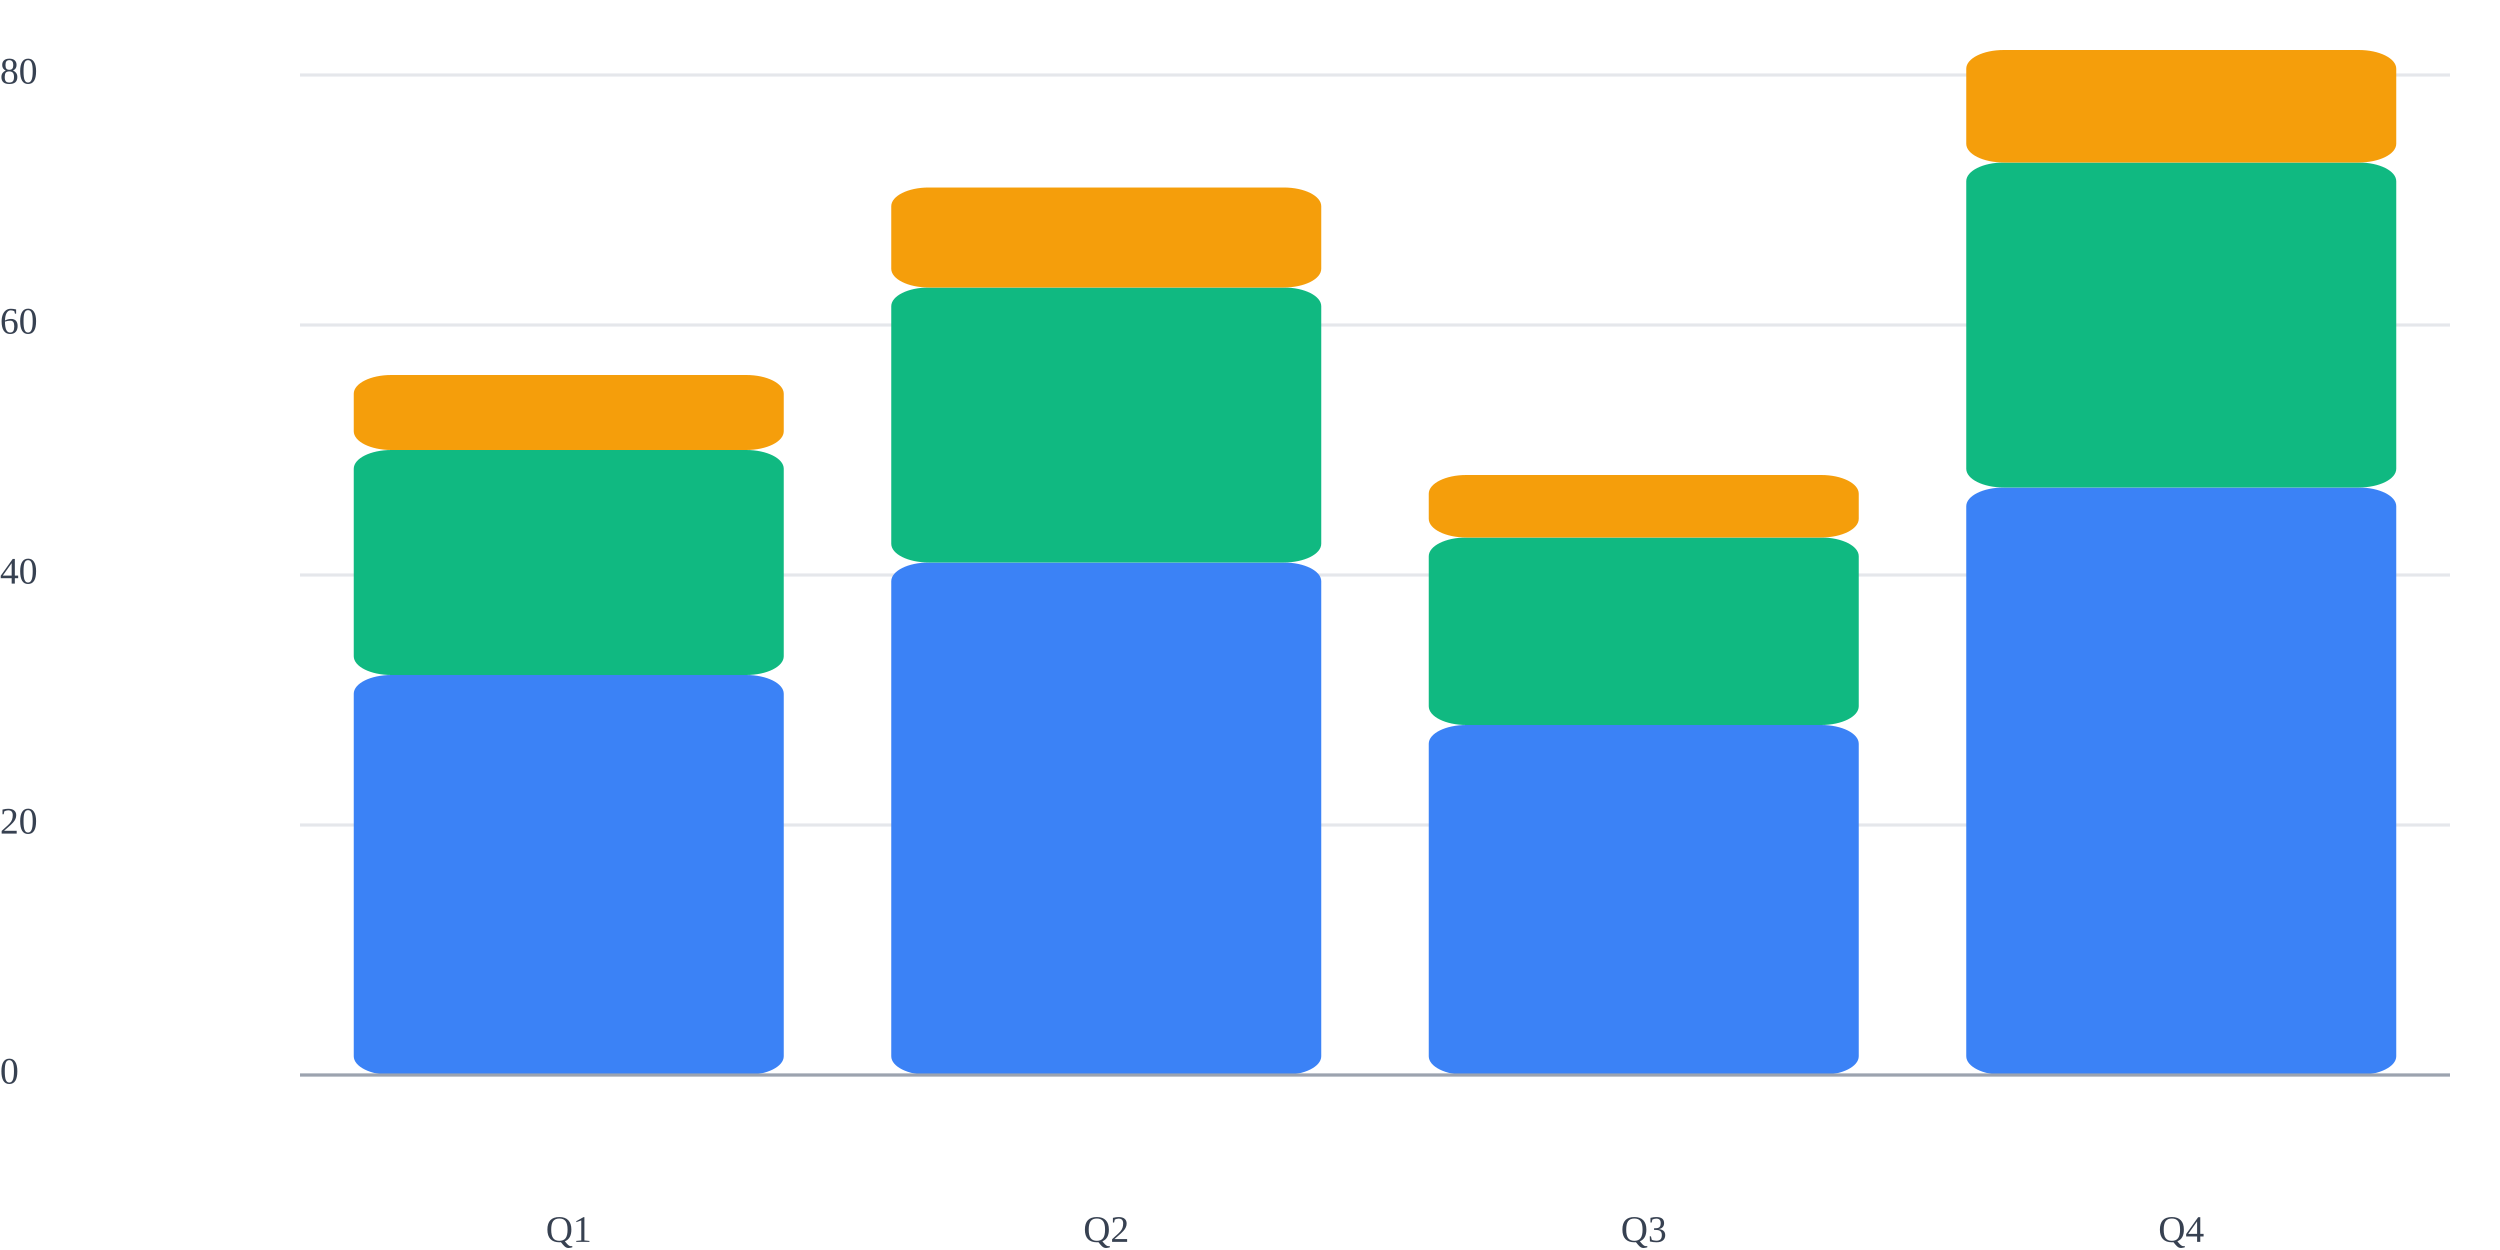
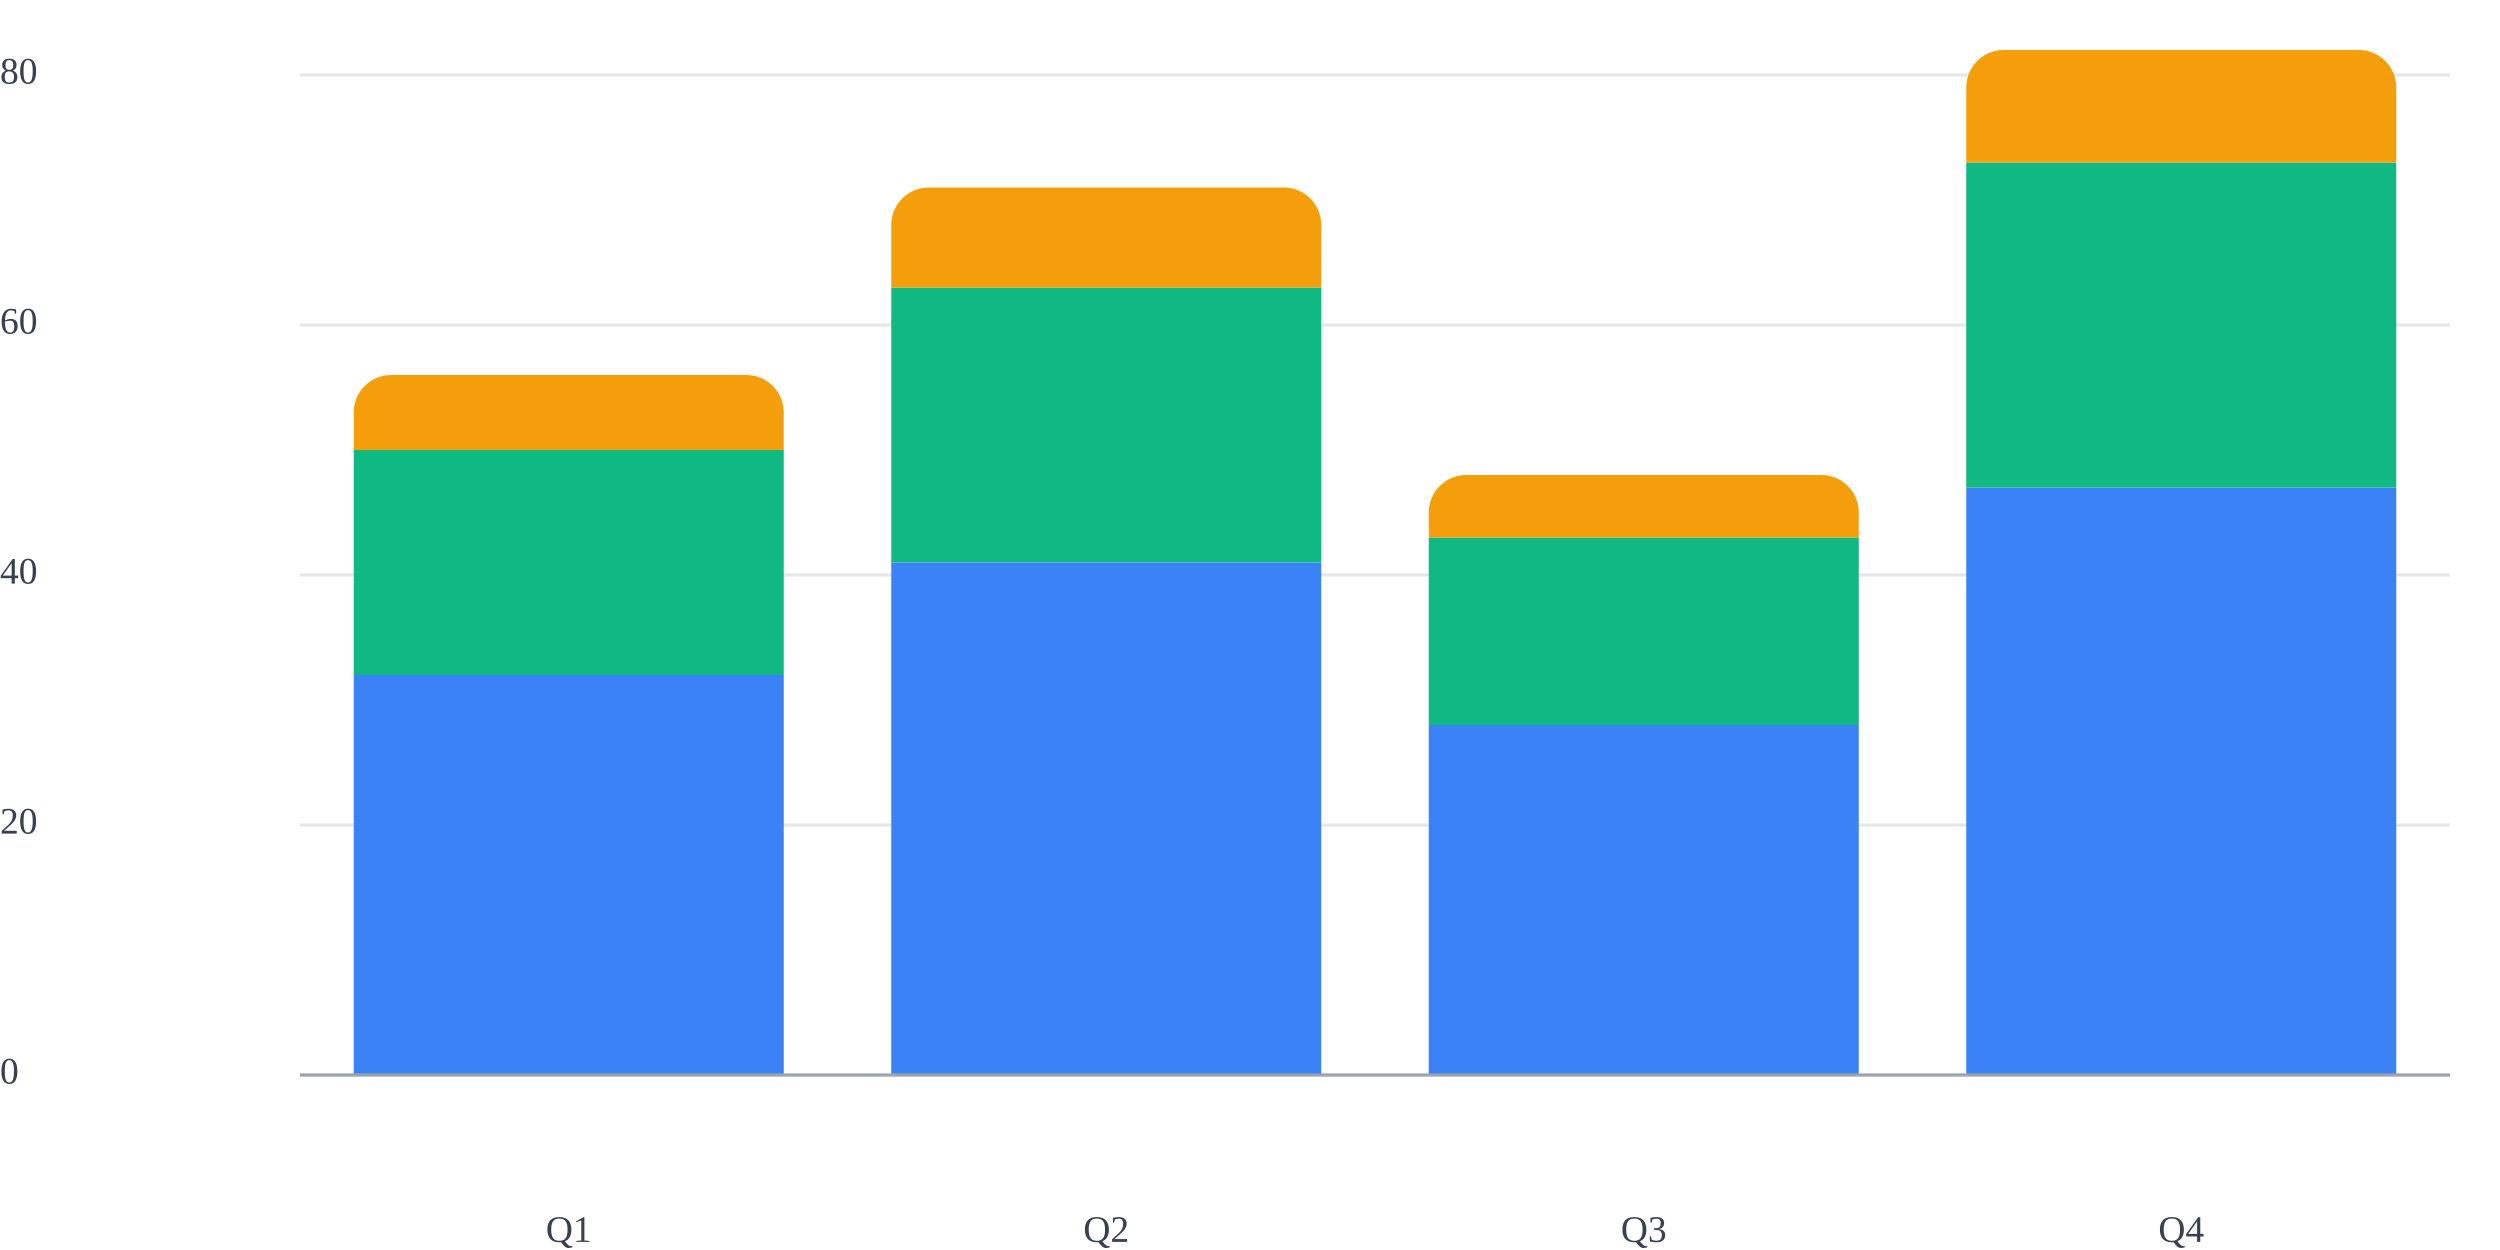
<svg xmlns="http://www.w3.org/2000/svg" width="800" height="400" viewBox="0 0 800 400">
  <svg x="0" y="0" width="800" height="400" viewBox="0 0 100 100" preserveAspectRatio="none">
    <line x1="12" x2="98" y1="86" y2="86" stroke="#e5e7eb" stroke-width="1" vector-effect="non-scaling-stroke" />
    <line x1="12" x2="98" y1="66" y2="66" stroke="#e5e7eb" stroke-width="1" vector-effect="non-scaling-stroke" />
    <line x1="12" x2="98" y1="46" y2="46" stroke="#e5e7eb" stroke-width="1" vector-effect="non-scaling-stroke" />
    <line x1="12" x2="98" y1="26" y2="26" stroke="#e5e7eb" stroke-width="1" vector-effect="non-scaling-stroke" />
    <line x1="12" x2="98" y1="6" y2="6" stroke="#e5e7eb" stroke-width="1" vector-effect="non-scaling-stroke" />
-     <rect class="series-0" x="14.15" y="54" width="17.2" height="32" fill="#3b82f6" rx="1.5" ry="1.5" id="svgraph-5-s0-pt-0" tabindex="0" />
-     <rect class="series-0" x="35.65" y="45" width="17.2" height="41" fill="#3b82f6" rx="1.5" ry="1.5" id="svgraph-5-s0-pt-1" tabindex="0" />
-     <rect class="series-0" x="57.15" y="58" width="17.2" height="28" fill="#3b82f6" rx="1.5" ry="1.5" id="svgraph-5-s0-pt-2" tabindex="0" />
-     <rect class="series-0" x="78.65" y="39" width="17.2" height="47" fill="#3b82f6" rx="1.5" ry="1.5" id="svgraph-5-s0-pt-3" tabindex="0" />
-     <rect class="series-1" x="14.15" y="36" width="17.2" height="18" fill="#10b981" rx="1.5" ry="1.5" id="svgraph-5-s1-pt-0" tabindex="0" />
-     <rect class="series-1" x="35.65" y="23" width="17.2" height="22" fill="#10b981" rx="1.5" ry="1.5" id="svgraph-5-s1-pt-1" tabindex="0" />
-     <rect class="series-1" x="57.15" y="43" width="17.2" height="15" fill="#10b981" rx="1.5" ry="1.5" id="svgraph-5-s1-pt-2" tabindex="0" />
-     <rect class="series-1" x="78.65" y="13" width="17.2" height="26" fill="#10b981" rx="1.5" ry="1.5" id="svgraph-5-s1-pt-3" tabindex="0" />
-     <rect class="series-2" x="14.15" y="30" width="17.2" height="6" fill="#f59e0b" rx="1.5" ry="1.5" id="svgraph-5-s2-pt-0" tabindex="0" />
-     <rect class="series-2" x="35.65" y="15" width="17.2" height="8" fill="#f59e0b" rx="1.5" ry="1.5" id="svgraph-5-s2-pt-1" tabindex="0" />
-     <rect class="series-2" x="57.15" y="38" width="17.2" height="5" fill="#f59e0b" rx="1.5" ry="1.5" id="svgraph-5-s2-pt-2" tabindex="0" />
-     <rect class="series-2" x="78.65" y="4" width="17.2" height="9" fill="#f59e0b" rx="1.5" ry="1.5" id="svgraph-5-s2-pt-3" tabindex="0" />
+     <rect class="series-0" x="14.15" y="54" width="17.2" height="32" fill="#3b82f6" id="svgraph-28-s0-pt-0" tabindex="0" />
+     <rect class="series-0" x="35.65" y="45" width="17.2" height="41" fill="#3b82f6" id="svgraph-28-s0-pt-1" tabindex="0" />
+     <rect class="series-0" x="57.15" y="58" width="17.2" height="28" fill="#3b82f6" id="svgraph-28-s0-pt-2" tabindex="0" />
+     <rect class="series-0" x="78.65" y="39" width="17.2" height="47" fill="#3b82f6" id="svgraph-28-s0-pt-3" tabindex="0" />
+     <rect class="series-1" x="14.15" y="36" width="17.2" height="18" fill="#10b981" id="svgraph-28-s1-pt-0" tabindex="0" />
+     <rect class="series-1" x="35.65" y="23" width="17.2" height="22" fill="#10b981" id="svgraph-28-s1-pt-1" tabindex="0" />
+     <rect class="series-1" x="57.15" y="43" width="17.2" height="15" fill="#10b981" id="svgraph-28-s1-pt-2" tabindex="0" />
+     <rect class="series-1" x="78.65" y="13" width="17.2" height="26" fill="#10b981" id="svgraph-28-s1-pt-3" tabindex="0" />
+     <path class="series-2" d="M14.15,36 L14.15,33 A1.5,3 0 0 1 15.65,30 L29.85,30 A1.5,3 0 0 1 31.35,33 L31.35,36 Z" fill="#f59e0b" id="svgraph-28-s2-pt-0" tabindex="0" />
+     <path class="series-2" d="M35.65,23 L35.65,18 A1.5,3 0 0 1 37.15,15 L51.35,15 A1.5,3 0 0 1 52.85,18 L52.85,23 Z" fill="#f59e0b" id="svgraph-28-s2-pt-1" tabindex="0" />
+     <path class="series-2" d="M57.15,43 L57.15,41 A1.5,3 0 0 1 58.65,38 L72.85,38 A1.5,3 0 0 1 74.35,41 L74.35,43 Z" fill="#f59e0b" id="svgraph-28-s2-pt-2" tabindex="0" />
+     <path class="series-2" d="M78.65,13 L78.65,7 A1.5,3 0 0 1 80.15,4 L94.35,4 A1.5,3 0 0 1 95.85,7 L95.85,13 Z" fill="#f59e0b" id="svgraph-28-s2-pt-3" tabindex="0" />
    <line x1="12" x2="98" y1="86" y2="86" stroke="#9ca3af" stroke-width="1" vector-effect="non-scaling-stroke" />
  </svg>
  <text x="0" y="344" font-family="inherit" font-size="12" fill="#374151" text-anchor="start" dominant-baseline="middle">0</text>
  <text x="0" y="264" font-family="inherit" font-size="12" fill="#374151" text-anchor="start" dominant-baseline="middle">20</text>
  <text x="0" y="184" font-family="inherit" font-size="12" fill="#374151" text-anchor="start" dominant-baseline="middle">40</text>
  <text x="0" y="104" font-family="inherit" font-size="12" fill="#374151" text-anchor="start" dominant-baseline="middle">60</text>
  <text x="0" y="24" font-family="inherit" font-size="12" fill="#374151" text-anchor="start" dominant-baseline="middle">80</text>
  <text x="182" y="400" font-family="inherit" font-size="12" fill="#374151" text-anchor="middle" dominant-baseline="text-after-edge">Q1</text>
  <text x="354" y="400" font-family="inherit" font-size="12" fill="#374151" text-anchor="middle" dominant-baseline="text-after-edge">Q2</text>
  <text x="526" y="400" font-family="inherit" font-size="12" fill="#374151" text-anchor="middle" dominant-baseline="text-after-edge">Q3</text>
  <text x="698" y="400" font-family="inherit" font-size="12" fill="#374151" text-anchor="middle" dominant-baseline="text-after-edge">Q4</text>
</svg>
